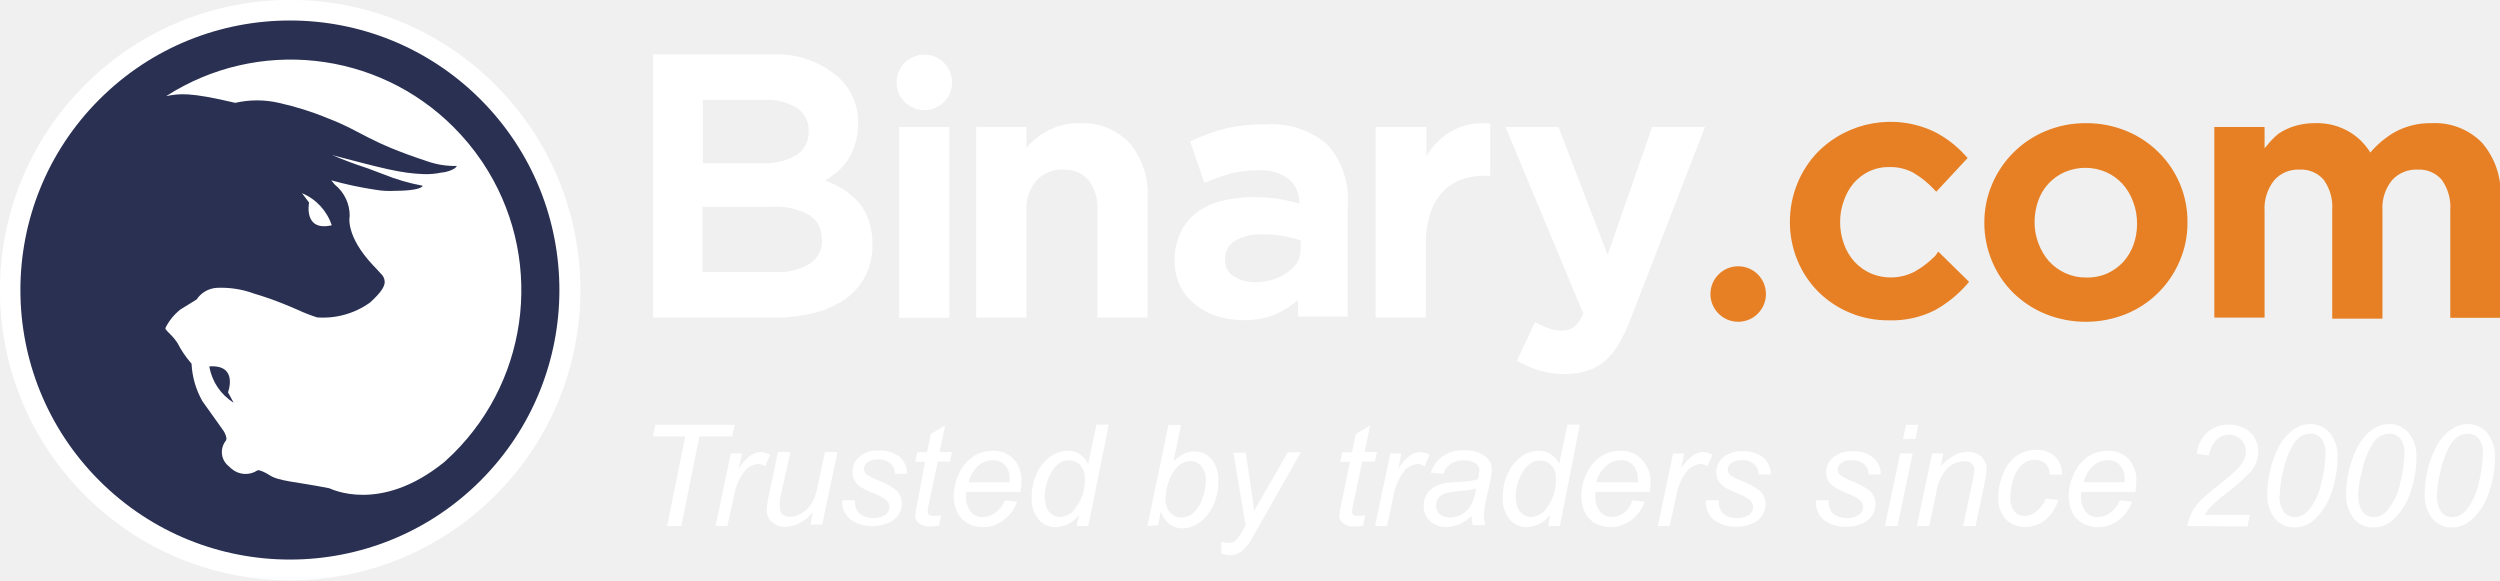
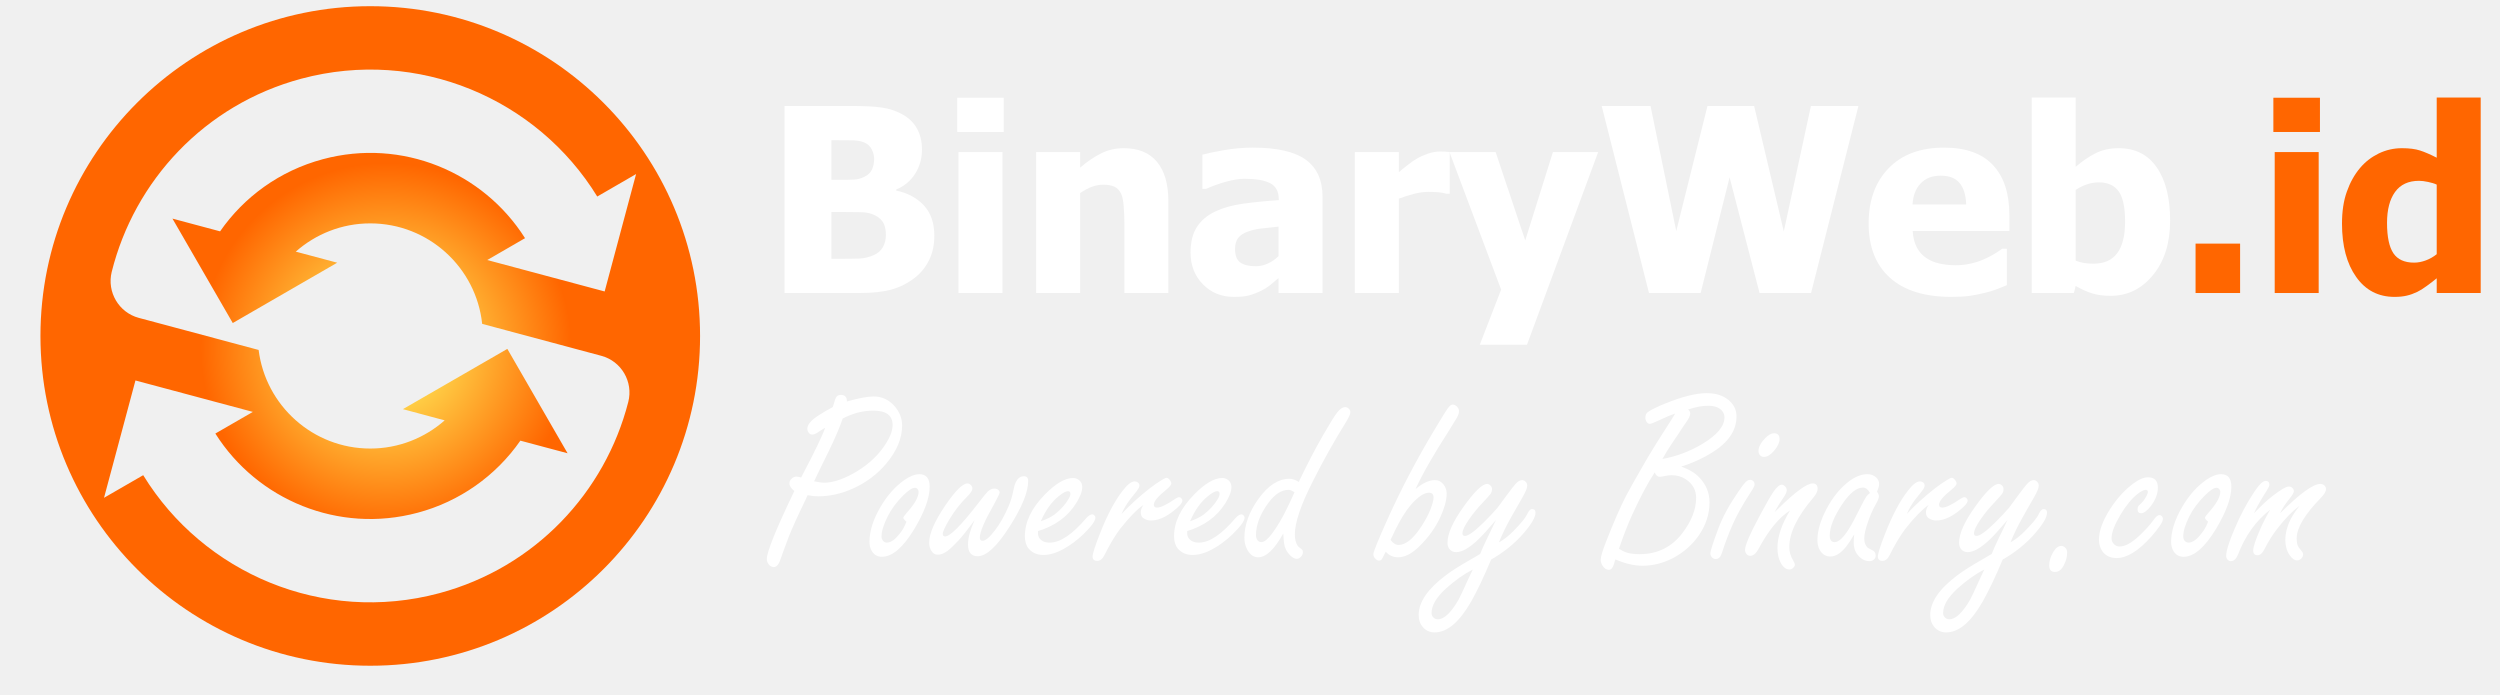
- <svg xmlns="http://www.w3.org/2000/svg" viewBox="0 0 137.83 32">
-   <path fill="#fff" d="M59.51 6.79a3.78 3.78 0 0 0-1.12.16 3.73 3.73 0 0 0-.91.42 3.8 3.8 0 0 0-.73.6l-.16.18V7h-2.77v10.51h2.77v-5.89a2.36 2.36 0 0 1 .56-1.68 1.91 1.91 0 0 1 1.47-.59 1.75 1.75 0 0 1 1.38.56 2.48 2.48 0 0 1 .5 1.67v5.93h2.77v-6.63a4.32 4.32 0 0 0-1-3 3.57 3.57 0 0 0-2.76-1.09zm10.21.07a8.76 8.76 0 0 0-2.17.23 11 11 0 0 0-1.75.62l-.18.09.77 2.26.21-.06a10.19 10.19 0 0 1 1.32-.45 6 6 0 0 1 1.47-.16 2.53 2.53 0 0 1 1.69.5 1.72 1.72 0 0 1 .56 1.33 9.85 9.85 0 0 0-1-.23 9.23 9.23 0 0 0-1.59-.12 6.54 6.54 0 0 0-1.69.21 3.92 3.92 0 0 0-1.36.62 3.07 3.07 0 0 0-.91 1.11 3.51 3.51 0 0 0-.33 1.56 3.16 3.16 0 0 0 .32 1.44 3.09 3.09 0 0 0 .84 1 3.61 3.61 0 0 0 1.21.63 4.9 4.9 0 0 0 1.44.21 4.38 4.38 0 0 0 2-.44 4.85 4.85 0 0 0 1-.68v.92h2.73v-6.11A4.53 4.53 0 0 0 73.21 8a4.69 4.69 0 0 0-3.49-1.14zm-.48 8.7a2.21 2.21 0 0 1-1.24-.34 1 1 0 0 1-.46-.92 1.1 1.1 0 0 1 .51-1 2.78 2.78 0 0 1 1.57-.38 6.67 6.67 0 0 1 1.23.11 6.33 6.33 0 0 1 .86.22v.42a1.68 1.68 0 0 1-.17.77A1.81 1.81 0 0 1 71 15a2.62 2.62 0 0 1-.78.4 3.36 3.36 0 0 1-.98.16zm19.39-1.51L85.92 7H83l4.29 10.29a2 2 0 0 1-.51.74 1.09 1.09 0 0 1-.69.2 2.15 2.15 0 0 1-.63-.1 3.69 3.69 0 0 1-.62-.26l-.21-.11-1 2.12.18.1a5.72 5.72 0 0 0 1.14.47 5 5 0 0 0 1.35.17 3.85 3.85 0 0 0 1.15-.16 2.9 2.9 0 0 0 1-.53 3.72 3.72 0 0 0 .77-.92 8.88 8.88 0 0 0 .65-1.35L94 7h-2.91z" />
-   <path fill="#e78024" d="M106.7 14.1a5.27 5.27 0 0 1-1.13.87 2.85 2.85 0 0 1-2.46.09 2.8 2.8 0 0 1-.88-.64 2.9 2.9 0 0 1-.58-1 3.42 3.42 0 0 1-.2-1.18 3.34 3.34 0 0 1 .2-1.16 3 3 0 0 1 .56-1 2.72 2.72 0 0 1 .85-.64 2.45 2.45 0 0 1 1.07-.23 2.68 2.68 0 0 1 1.37.32 5.22 5.22 0 0 1 1.09.87l.16.17 1.73-1.86-.14-.15a5.85 5.85 0 0 0-1.72-1.31 5.65 5.65 0 0 0-6.39 1.12 5.43 5.43 0 0 0-1.14 1.75 5.59 5.59 0 0 0-.41 2.11 5.54 5.54 0 0 0 .41 2.11 5.34 5.34 0 0 0 1.14 1.73 5.45 5.45 0 0 0 3.9 1.59 5.25 5.25 0 0 0 2.53-.55 6.59 6.59 0 0 0 1.76-1.41l.14-.16-1.7-1.67zM119 8.39a5.4 5.4 0 0 0-1.77-1.17 5.73 5.73 0 0 0-2.23-.43 5.66 5.66 0 0 0-2.23.44 5.48 5.48 0 0 0-2.94 2.92 5.36 5.36 0 0 0-.43 2.13 5.46 5.46 0 0 0 .42 2.11 5.28 5.28 0 0 0 1.18 1.76 5.55 5.55 0 0 0 1.77 1.16 5.95 5.95 0 0 0 4.45 0 5.44 5.44 0 0 0 2.95-2.92 5.27 5.27 0 0 0 .43-2.11 5.35 5.35 0 0 0-1.6-3.89zm-4 6.91a2.68 2.68 0 0 1-1.13-.24 2.85 2.85 0 0 1-.9-.65 3.16 3.16 0 0 1-.59-1 3.22 3.22 0 0 1-.21-1.17 3.51 3.51 0 0 1 .2-1.17 2.72 2.72 0 0 1 .56-.94 2.79 2.79 0 0 1 .89-.64 2.91 2.91 0 0 1 2.3 0 2.81 2.81 0 0 1 .9.65 3 3 0 0 1 .59 1 3.29 3.29 0 0 1 .21 1.18 3.41 3.41 0 0 1-.19 1.16 2.9 2.9 0 0 1-.56.95 2.81 2.81 0 0 1-.88.64 2.78 2.78 0 0 1-1.19.23zm21.83-7.44a3.62 3.62 0 0 0-2.76-1.07 4.06 4.06 0 0 0-2.09.52 5.19 5.19 0 0 0-1.3 1.1 3.4 3.4 0 0 0-1.07-1.09 3.49 3.49 0 0 0-2-.53 3.69 3.69 0 0 0-1.1.16 3.31 3.31 0 0 0-.89.42A4 4 0 0 0 125 8l-.15.17V7h-2.77v10.51h2.77v-5.87a2.49 2.49 0 0 1 .53-1.7 1.75 1.75 0 0 1 1.39-.59 1.64 1.64 0 0 1 1.33.55 2.52 2.52 0 0 1 .48 1.67v6h2.77v-5.95a2.41 2.41 0 0 1 .54-1.7 1.79 1.79 0 0 1 1.39-.57 1.64 1.64 0 0 1 1.33.55 2.57 2.57 0 0 1 .48 1.69v5.93h2.77v-6.66a4.24 4.24 0 0 0-1.03-3z" />
-   <path fill="#fff" d="M49.57 7h2.77v10.52h-2.77zm2.92-2.46A1.53 1.53 0 1 0 51 6.07a1.53 1.53 0 0 0 1.49-1.53z" />
-   <path fill="#e78024" d="M97.36 16.21a1.53 1.53 0 1 0-1.53 1.53 1.53 1.53 0 0 0 1.53-1.53z" />
-   <path fill="#fff" d="M47.28 11.09a4 4 0 0 0-.92-.73 7.28 7.28 0 0 0-.71-.35l-.16-.06.14-.09.37-.26a3.31 3.31 0 0 0 .68-.69 3.44 3.44 0 0 0 .45-.91 3.66 3.66 0 0 0 .18-1.2 3.35 3.35 0 0 0-1-2.46A5.17 5.17 0 0 0 42.5 3H36v14.51h6.7a8.6 8.6 0 0 0 2.19-.26 5.23 5.23 0 0 0 1.71-.76 3.56 3.56 0 0 0 1.11-1.27 3.84 3.84 0 0 0 .39-1.75 3.78 3.78 0 0 0-.21-1.33 3 3 0 0 0-.61-1.05zM38.75 8.9V5.51h3.44A2.92 2.92 0 0 1 44 6a1.41 1.41 0 0 1 .58 1.21 1.46 1.46 0 0 1-.66 1.33A3.35 3.35 0 0 1 42 9h-3.25zm6.57 4.3a1.49 1.49 0 0 1-.67 1.34 3.45 3.45 0 0 1-1.92.46h-4v-3.6h3.8a3.78 3.78 0 0 1 2.11.47 1.47 1.47 0 0 1 .66 1.29zM82 6.8a3.46 3.46 0 0 0-2.36.68 4.33 4.33 0 0 0-1 1.1V7h-2.8v10.51h2.77v-4.05a5.35 5.35 0 0 1 .24-1.68 3.2 3.2 0 0 1 .66-1.17 2.73 2.73 0 0 1 1-.69 3.56 3.56 0 0 1 1.31-.23h.34V6.81zM36.78 29l1-4.94H36l.13-.64h4.37l-.13.64h-1.81l-1 4.94zm2.67 0l.84-4h.61l-.17.83a2.81 2.81 0 0 1 .61-.69 1 1 0 0 1 .61-.22 1.2 1.2 0 0 1 .51.15l-.28.64a.65.65 0 0 0-.39-.13 1.06 1.06 0 0 0-.74.4 3.06 3.06 0 0 0-.6 1.45L40.1 29zm5.35-.77a2 2 0 0 1-1.49.82 1.06 1.06 0 0 1-.75-.27.86.86 0 0 1-.29-.66 5 5 0 0 1 .13-.87l.49-2.33h.69L43 27.51a2.6 2.6 0 0 0 0 .49.46.46 0 0 0 .14.36.59.59 0 0 0 .41.13 1.23 1.23 0 0 0 .56-.14 1.5 1.5 0 0 0 .48-.38 2 2 0 0 0 .33-.57 5 5 0 0 0 .19-.73l.37-1.75h.69l-.84 4h-.64zm1.64-.65h.69a1.26 1.26 0 0 0 .09.51.72.72 0 0 0 .34.34 1.18 1.18 0 0 0 .57.13 1.08 1.08 0 0 0 .68-.18.54.54 0 0 0 .23-.43.51.51 0 0 0-.14-.34 2.16 2.16 0 0 0-.69-.39 6.54 6.54 0 0 1-.7-.33 1.13 1.13 0 0 1-.38-.37A.91.91 0 0 1 47 26a1.07 1.07 0 0 1 .38-.82 1.54 1.54 0 0 1 1.06-.34 1.7 1.7 0 0 1 1.16.35 1.22 1.22 0 0 1 .41.93h-.67a.77.77 0 0 0-.26-.58 1 1 0 0 0-.69-.21.85.85 0 0 0-.56.16.46.46 0 0 0-.2.35.43.43 0 0 0 .17.33 2.87 2.87 0 0 0 .59.3 4 4 0 0 1 1 .54 1 1 0 0 1 .33.77 1.08 1.08 0 0 1-.18.59 1.27 1.27 0 0 1-.56.46 2.13 2.13 0 0 1-.89.17 2 2 0 0 1-1.19-.35 1.23 1.23 0 0 1-.46-1.07zm5.44.83l-.11.56a1.89 1.89 0 0 1-.48.06 1 1 0 0 1-.65-.2.51.51 0 0 1-.18-.41 4.16 4.16 0 0 1 .1-.61l.44-2.35h-.54l.11-.53h.54l.21-1 .79-.48-.31 1.47h.68l-.11.53h-.67l-.47 2.23a4.18 4.18 0 0 0-.09.51.24.24 0 0 0 .07.19.33.33 0 0 0 .23.06 1.65 1.65 0 0 0 .44-.03zm3.52-.82l.67.07a2 2 0 0 1-.66.95 1.83 1.83 0 0 1-1.24.45 1.67 1.67 0 0 1-.82-.21 1.36 1.36 0 0 1-.57-.6 2 2 0 0 1-.2-.9 2.87 2.87 0 0 1 .31-1.28 2.19 2.19 0 0 1 .79-.92 2 2 0 0 1 1.05-.3 1.53 1.53 0 0 1 1.15.45 1.69 1.69 0 0 1 .43 1.22 3.61 3.61 0 0 1-.05.61h-3a1.68 1.68 0 0 0 0 .21 1.28 1.28 0 0 0 .26.87.81.81 0 0 0 .64.3 1.23 1.23 0 0 0 .7-.23 1.51 1.51 0 0 0 .54-.69zm-2-1h2.27v-.15a1.12 1.12 0 0 0-.26-.79.87.87 0 0 0-.67-.28 1.22 1.22 0 0 0-.8.3 1.82 1.82 0 0 0-.54.92zm6.09 1.79a1.66 1.66 0 0 1-1.23.68 1.23 1.23 0 0 1-1-.42 1.78 1.78 0 0 1-.38-1.23 3 3 0 0 1 .3-1.35 2.29 2.29 0 0 1 .76-.91 1.63 1.63 0 0 1 .91-.3 1.22 1.22 0 0 1 1.14.73l.46-2.17h.68L60 29h-.64zm-1.89-1.11a2.12 2.12 0 0 0 .08.67.87.87 0 0 0 .29.4.75.75 0 0 0 .48.16 1.08 1.08 0 0 0 .85-.5 2.5 2.5 0 0 0 .51-1.6 1.06 1.06 0 0 0-.25-.75.83.83 0 0 0-.63-.27.93.93 0 0 0-.45.11 1.32 1.32 0 0 0-.4.37 2.35 2.35 0 0 0-.34.67 2.28 2.28 0 0 0-.14.74zM63.26 29l1.16-5.57h.69l-.41 2a2.44 2.44 0 0 1 .59-.42 1.3 1.3 0 0 1 .56-.12 1.22 1.22 0 0 1 .94.42 1.78 1.78 0 0 1 .38 1.23 3 3 0 0 1-.15 1 2.73 2.73 0 0 1-.38.75 2.36 2.36 0 0 1-.46.48 1.84 1.84 0 0 1-.49.27 1.44 1.44 0 0 1-.48.09 1.2 1.2 0 0 1-.7-.21 1.37 1.37 0 0 1-.51-.72l-.16.76zm1-1.66v.13a1.13 1.13 0 0 0 .25.79.8.8 0 0 0 .62.27 1 1 0 0 0 .66-.25 1.8 1.8 0 0 0 .5-.79 2.93 2.93 0 0 0 .19-1 1.17 1.17 0 0 0-.25-.79.77.77 0 0 0-.61-.28 1 1 0 0 0-.68.29 2.15 2.15 0 0 0-.52.88 2.34 2.34 0 0 0-.14.72zm3.07 3.18v-.65a1.51 1.51 0 0 0 .41.06.56.56 0 0 0 .34-.1 1.58 1.58 0 0 0 .37-.47l.22-.4-.67-4h.68l.3 2q.09.6.16 1.21L71 24.93h.72l-2.59 4.57a2.92 2.92 0 0 1-.66.89 1.08 1.08 0 0 1-.67.22 1.41 1.41 0 0 1-.47-.09zm7.93-2.11l-.11.56a1.89 1.89 0 0 1-.48.06 1 1 0 0 1-.65-.2.51.51 0 0 1-.18-.41 4.16 4.16 0 0 1 .1-.61l.49-2.35h-.54l.11-.53h.54l.21-1 .79-.48-.31 1.47h.68l-.11.53h-.7l-.47 2.23a4.18 4.18 0 0 0-.09.51.24.24 0 0 0 .07.19.33.33 0 0 0 .23.06 1.65 1.65 0 0 0 .42-.03zm.55.59l.84-4h.61l-.17.83a2.81 2.81 0 0 1 .61-.69 1 1 0 0 1 .61-.22 1.2 1.2 0 0 1 .51.15l-.28.64a.65.65 0 0 0-.39-.13 1.06 1.06 0 0 0-.74.4 3.06 3.06 0 0 0-.6 1.45L76.47 29zm5.32-.54a2.74 2.74 0 0 1-.69.45 1.77 1.77 0 0 1-.71.14 1.25 1.25 0 0 1-.9-.33 1.12 1.12 0 0 1-.34-.84 1.15 1.15 0 0 1 .15-.6 1.21 1.21 0 0 1 .41-.42 1.8 1.8 0 0 1 .62-.23 7 7 0 0 1 .88-.07 3.15 3.15 0 0 0 .93-.14 1.78 1.78 0 0 0 .08-.47.45.45 0 0 0-.17-.38 1.11 1.11 0 0 0-.7-.19 1.21 1.21 0 0 0-.71.19 1.08 1.08 0 0 0-.4.55l-.7-.06a1.82 1.82 0 0 1 .67-.92 2 2 0 0 1 1.17-.32 1.82 1.82 0 0 1 1.19.36.84.84 0 0 1 .33.69 3.49 3.49 0 0 1-.1.75l-.22 1a3.76 3.76 0 0 0-.11.78 2.61 2.61 0 0 0 .08.55h-.7a2.54 2.54 0 0 1-.06-.49zm.25-1.54a1.66 1.66 0 0 1-.31.09l-.55.06a4.24 4.24 0 0 0-.85.13.71.71 0 0 0-.37.26.67.67 0 0 0-.13.4.62.62 0 0 0 .2.48.8.8 0 0 0 .57.19 1.34 1.34 0 0 0 1.16-.68 2.93 2.93 0 0 0 .28-.93zm4.08 1.46a1.66 1.66 0 0 1-1.23.68 1.23 1.23 0 0 1-1-.42 1.78 1.78 0 0 1-.38-1.23 3 3 0 0 1 .3-1.35 2.29 2.29 0 0 1 .76-.91 1.63 1.63 0 0 1 .91-.3 1.22 1.22 0 0 1 1.14.73l.46-2.17h.68L86 29h-.64zm-1.89-1.11a2.12 2.12 0 0 0 .08.67.87.87 0 0 0 .29.4.75.75 0 0 0 .48.16 1.08 1.08 0 0 0 .85-.49 2.5 2.5 0 0 0 .51-1.6 1.06 1.06 0 0 0-.25-.75.83.83 0 0 0-.63-.27.93.93 0 0 0-.45.11 1.32 1.32 0 0 0-.4.37 2.35 2.35 0 0 0-.34.67 2.28 2.28 0 0 0-.14.73zm6.43.32l.67.07a2 2 0 0 1-.66.95 1.83 1.83 0 0 1-1.24.45 1.67 1.67 0 0 1-.82-.21 1.36 1.36 0 0 1-.57-.6 2 2 0 0 1-.2-.9 2.87 2.87 0 0 1 .31-1.28 2.19 2.19 0 0 1 .79-.92 2 2 0 0 1 1.05-.3 1.53 1.53 0 0 1 1.15.45 1.69 1.69 0 0 1 .52 1.21 3.61 3.61 0 0 1-.05.61h-3a1.68 1.68 0 0 0 0 .21 1.28 1.28 0 0 0 .26.87.81.81 0 0 0 .64.3 1.23 1.23 0 0 0 .7-.23 1.51 1.51 0 0 0 .45-.68zm-2-1h2.3v-.15a1.12 1.12 0 0 0-.26-.79.87.87 0 0 0-.67-.28 1.22 1.22 0 0 0-.8.3 1.82 1.82 0 0 0-.57.92zM91.4 29l.84-4h.61l-.17.83a2.81 2.81 0 0 1 .61-.69 1 1 0 0 1 .61-.22 1.2 1.2 0 0 1 .51.15l-.28.64a.65.65 0 0 0-.39-.13 1.06 1.06 0 0 0-.74.4 3.06 3.06 0 0 0-.6 1.45L92.05 29zm2.66-1.42h.69a1.26 1.26 0 0 0 .09.51.72.72 0 0 0 .34.34 1.18 1.18 0 0 0 .57.13 1.08 1.08 0 0 0 .68-.18.54.54 0 0 0 .23-.43.51.51 0 0 0-.14-.34 2.16 2.16 0 0 0-.69-.39 6.54 6.54 0 0 1-.7-.33 1.13 1.13 0 0 1-.38-.37.91.91 0 0 1-.13-.48 1.07 1.07 0 0 1 .38-.82 1.54 1.54 0 0 1 1.06-.34 1.7 1.7 0 0 1 1.16.35 1.22 1.22 0 0 1 .41.93h-.67a.77.77 0 0 0-.26-.58 1 1 0 0 0-.69-.21.85.85 0 0 0-.56.16.46.46 0 0 0-.2.35.43.43 0 0 0 .17.33 2.87 2.87 0 0 0 .59.3 4 4 0 0 1 1 .54 1 1 0 0 1 .33.77 1.08 1.08 0 0 1-.18.59 1.27 1.27 0 0 1-.56.46 2.13 2.13 0 0 1-.89.17 2 2 0 0 1-1.19-.35 1.23 1.23 0 0 1-.46-1.11zm6.06 0h.69a1.26 1.26 0 0 0 .09.51.72.72 0 0 0 .34.34 1.18 1.18 0 0 0 .57.13 1.08 1.08 0 0 0 .68-.18.54.54 0 0 0 .23-.43.51.51 0 0 0-.14-.34 2.16 2.16 0 0 0-.69-.39 6.54 6.54 0 0 1-.7-.33 1.13 1.13 0 0 1-.38-.37.91.91 0 0 1-.13-.48 1.07 1.07 0 0 1 .38-.82 1.54 1.54 0 0 1 1.06-.34 1.7 1.7 0 0 1 1.16.35 1.22 1.22 0 0 1 .41.93h-.67a.77.77 0 0 0-.26-.58 1 1 0 0 0-.69-.21.85.85 0 0 0-.56.16.46.46 0 0 0-.2.35.43.43 0 0 0 .17.33 2.87 2.87 0 0 0 .59.3 4 4 0 0 1 1 .54 1 1 0 0 1 .33.77 1.08 1.08 0 0 1-.18.59 1.27 1.27 0 0 1-.56.46 2.13 2.13 0 0 1-.89.17 2 2 0 0 1-1.19-.35 1.23 1.23 0 0 1-.46-1.11zm3.8 1.42l.84-4h.69l-.84 4zm1-4.8l.16-.78h.68l-.16.78zm.76 4.8l.84-4h.62l-.15.7a3.3 3.3 0 0 1 .76-.6 1.51 1.51 0 0 1 .72-.19 1.07 1.07 0 0 1 .77.27.94.94 0 0 1 .28.71 4 4 0 0 1-.1.71l-.5 2.4h-.69l.54-2.56a2.94 2.94 0 0 0 .08-.55.42.42 0 0 0-.14-.33.58.58 0 0 0-.4-.13 1.35 1.35 0 0 0-.94.38 2.43 2.43 0 0 0-.61 1.3l-.4 1.89zm7.11-1.51l.69.07a2.31 2.31 0 0 1-.74 1.12 1.73 1.73 0 0 1-1.09.37 1.41 1.41 0 0 1-1.07-.43 1.65 1.65 0 0 1-.41-1.19 3.4 3.4 0 0 1 .26-1.3 2.1 2.1 0 0 1 .75-1 1.94 1.94 0 0 1 1.12-.33 1.42 1.42 0 0 1 1 .37 1.29 1.29 0 0 1 .38 1H113a.82.82 0 0 0-.22-.6.78.78 0 0 0-.58-.22 1.07 1.07 0 0 0-.72.26 1.73 1.73 0 0 0-.48.8 3.33 3.33 0 0 0-.17 1 1.14 1.14 0 0 0 .23.78.72.72 0 0 0 .56.26 1 1 0 0 0 .64-.25 1.67 1.67 0 0 0 .53-.71zm4.08.1l.67.07a2 2 0 0 1-.66.95 1.83 1.83 0 0 1-1.24.45 1.67 1.67 0 0 1-.82-.21 1.36 1.36 0 0 1-.57-.6 2 2 0 0 1-.2-.9 2.87 2.87 0 0 1 .31-1.28 2.19 2.19 0 0 1 .79-.92 2 2 0 0 1 1.05-.3 1.53 1.53 0 0 1 1.15.45 1.69 1.69 0 0 1 .43 1.22 3.61 3.61 0 0 1-.05.61h-3a1.68 1.68 0 0 0 0 .21 1.28 1.28 0 0 0 .26.87.81.81 0 0 0 .64.3 1.23 1.23 0 0 0 .7-.23 1.51 1.51 0 0 0 .54-.69zm-2-1h2.27v-.15a1.12 1.12 0 0 0-.26-.79.87.87 0 0 0-.67-.28 1.22 1.22 0 0 0-.8.3 1.82 1.82 0 0 0-.54.92zm5.72 2.41a3 3 0 0 1 .29-.83 2.79 2.79 0 0 1 .5-.64q.31-.3 1.2-1a8.52 8.52 0 0 0 .74-.64 2.12 2.12 0 0 0 .41-.58 1 1 0 0 0 .09-.42.88.88 0 0 0-.27-.65.91.91 0 0 0-.67-.27 1 1 0 0 0-.68.27 1.61 1.61 0 0 0-.42.87l-.67-.1a1.83 1.83 0 0 1 .58-1.17 1.71 1.71 0 0 1 1.19-.43 1.86 1.86 0 0 1 .86.2 1.33 1.33 0 0 1 .58.56 1.53 1.53 0 0 1 .19.74 1.73 1.73 0 0 1-.4 1.07 10.53 10.53 0 0 1-1.43 1.26 8 8 0 0 0-.76.66 2.37 2.37 0 0 0-.37.49h2.49l-.13.63zm4.41-1.86a5.74 5.74 0 0 1 .68-2.6 2.86 2.86 0 0 1 .54-.68 2.07 2.07 0 0 1 .55-.36 1.48 1.48 0 0 1 .6-.12 1.38 1.38 0 0 1 1.07.48 2 2 0 0 1 .43 1.37 5.84 5.84 0 0 1-.3 1.83 3.49 3.49 0 0 1-1 1.61 1.64 1.64 0 0 1-1.09.41 1.36 1.36 0 0 1-1.06-.49 2.11 2.11 0 0 1-.42-1.45zm.67.17a1.58 1.58 0 0 0 .17.8.75.75 0 0 0 .69.4 1 1 0 0 0 .73-.36 3.32 3.32 0 0 0 .71-1.49 7.15 7.15 0 0 0 .24-1.61 1.32 1.32 0 0 0-.23-.87.76.76 0 0 0-.61-.27 1 1 0 0 0-.51.14 1.44 1.44 0 0 0-.45.48 4.86 4.86 0 0 0-.54 1.45 6.06 6.06 0 0 0-.18 1.33zm3.68-.17a5.74 5.74 0 0 1 .68-2.6 2.86 2.86 0 0 1 .54-.68 2.07 2.07 0 0 1 .55-.36 1.48 1.48 0 0 1 .6-.12 1.38 1.38 0 0 1 1.07.48 2 2 0 0 1 .43 1.37 5.84 5.84 0 0 1-.3 1.83 3.49 3.49 0 0 1-1 1.61 1.64 1.64 0 0 1-1.09.41 1.36 1.36 0 0 1-1.06-.49 2.11 2.11 0 0 1-.42-1.45zm.67.17a1.58 1.58 0 0 0 .17.8.75.75 0 0 0 .69.4 1 1 0 0 0 .73-.36 3.32 3.32 0 0 0 .71-1.49 7.15 7.15 0 0 0 .24-1.61 1.32 1.32 0 0 0-.23-.87.76.76 0 0 0-.61-.27 1 1 0 0 0-.51.14 1.44 1.44 0 0 0-.45.48 4.86 4.86 0 0 0-.54 1.45 6.06 6.06 0 0 0-.22 1.33zm3.66-.17a5.74 5.74 0 0 1 .68-2.6 2.86 2.86 0 0 1 .54-.68 2.07 2.07 0 0 1 .55-.36 1.48 1.48 0 0 1 .6-.12 1.38 1.38 0 0 1 1.07.48 2 2 0 0 1 .43 1.37 5.84 5.84 0 0 1-.3 1.83 3.49 3.49 0 0 1-1 1.61 1.64 1.64 0 0 1-1.09.41 1.36 1.36 0 0 1-1.06-.49 2.11 2.11 0 0 1-.42-1.45zm.67.17a1.58 1.58 0 0 0 .17.8.75.75 0 0 0 .69.4 1 1 0 0 0 .73-.36 3.32 3.32 0 0 0 .71-1.49 7.15 7.15 0 0 0 .24-1.61 1.32 1.32 0 0 0-.23-.87.76.76 0 0 0-.61-.27 1 1 0 0 0-.51.14 1.44 1.44 0 0 0-.45.48 4.86 4.86 0 0 0-.54 1.45 6.06 6.06 0 0 0-.2 1.33zM27.31 4.68a16 16 0 1 0 0 22.63 16 16 0 0 0 0-22.63z" />
-   <path fill="#293052" d="M11.54 20.2a2.92 2.92 0 0 0 1.34 2l-.31-.57s.59-1.54-1.03-1.43z" />
-   <path fill="#293052" d="M26.5 5.49a14.86 14.86 0 1 0 0 21 14.87 14.87 0 0 0 0-21zM25 25l-.49.46c-3.57 2.91-6.32 1.46-6.35 1.46-1.86-.37-2.79-.38-3.31-.73-.13-.09-.55-.31-.65-.26a1.19 1.19 0 0 1-1.44-.09l-.13-.12a1 1 0 0 1-.19-1.41c.14-.14-.1-.53-.1-.53s-.7-1-1.18-1.66a4.65 4.65 0 0 1-.6-2.07 5.53 5.53 0 0 1-.77-1.13 2.94 2.94 0 0 0-.41-.5 2.63 2.63 0 0 1-.25-.27.11.11 0 0 1 0-.09 3 3 0 0 1 .82-1l.89-.55a1.44 1.44 0 0 1 1.1-.64 5.26 5.26 0 0 1 2.08.32l.45.14c.75.24 1.41.52 1.94.75a8.76 8.76 0 0 0 1.08.42 4.45 4.45 0 0 0 2.91-.82c.57-.52.81-.86.81-1.14a.64.64 0 0 0-.23-.47c-.08-.08-.19-.22-.33-.36l-.07-.07c-1.57-1.67-1.3-2.72-1.3-2.73a2.2 2.2 0 0 0-.82-1.73l-.15-.18-.05-.06a20 20 0 0 0 2.43.52 4.65 4.65 0 0 0 1.1.06c.82 0 1.46-.1 1.51-.28a11.26 11.26 0 0 1-2.18-.64c-.8-.31-.93-.35-1.44-.52s-1.37-.53-1.37-.53c2.83.74 3.76 1 5.05 1.05a4.06 4.06 0 0 0 1-.09c.18 0 .76-.16.82-.36a4.62 4.62 0 0 1-1.6-.25C20.26 7.81 20 7.27 18.15 6.55a16.5 16.5 0 0 0-2.78-.88 5.36 5.36 0 0 0-2.4 0c-2.5-.59-3.07-.52-3.81-.37A12.7 12.7 0 0 1 25 7a12.94 12.94 0 0 1 1.55 1.87l.06.09A12.69 12.69 0 0 1 25 25zm-8.35-14.35a2.91 2.91 0 0 1 1.64 1.77c-1.58.36-1.25-1.25-1.25-1.25z" />
+ <svg xmlns="http://www.w3.org/2000/svg" width="1054" height="293" viewBox="0 0 354.75 98.5" shape-rendering="geometricPrecision" text-rendering="geometricPrecision" image-rendering="optimizeQuality" fill-rule="evenodd" clip-rule="evenodd">
+   <defs>
+     <style>.fil0,.fil1{fill:#f60;fill-rule:nonzero}.fil0{fill:#fff}</style>
+     <radialGradient id="id0" gradientUnits="userSpaceOnUse" gradientTransform="rotate(-90 55 59) scale(1.18794)" cx="54.41" cy="49.49" r="22.13" fx="54.41" fy="49.49">
+       <stop offset="0" stop-color="#ff6" />
+       <stop offset="1" stop-color="#f60" />
+     </radialGradient>
+   </defs>
+   <g id="Layer_x0020_1">
+     <g id="_2921613887184">
+       <path class="fil0" d="M132.58 33.39c0 1.32-.25 2.48-.75 3.48s-1.17 1.82-2.01 2.48c-1.01.78-2.1 1.34-3.3 1.67-1.19.34-2.72.5-4.55.5h-10.64V14.98h9.39c1.95 0 3.43.07 4.43.23 1.02.14 1.96.45 2.84.93.95.51 1.66 1.2 2.13 2.05.47.85.71 1.84.71 2.96 0 1.29-.33 2.45-.98 3.46-.64 1.01-1.54 1.75-2.68 2.22v.15c1.64.35 2.94 1.05 3.93 2.11.99 1.07 1.48 2.5 1.48 4.3zm-8.54-10.91c0-.43-.11-.87-.33-1.32-.22-.45-.56-.78-1.03-.98-.44-.2-.96-.3-1.56-.32-.6-.02-1.5-.02-2.68-.02h-.46v5.62h.83c1.14 0 1.94-.01 2.4-.04.46-.02.93-.14 1.42-.38.53-.25.9-.59 1.1-1.03.2-.44.31-.95.31-1.53zm1.67 10.8c0-.82-.16-1.46-.49-1.92-.34-.47-.84-.82-1.5-1.05-.41-.16-.96-.25-1.67-.26-.71-.02-1.65-.03-2.85-.03h-1.22v6.65h.35c1.74 0 2.94-.02 3.61-.04a5.76 5.76 0 0 0 2.03-.48c.6-.26 1.04-.65 1.32-1.15.28-.51.42-1.08.42-1.72z" />
+       <path id="1" class="fil0" d="M142.25 41.52h-6.24v-20h6.24v20zm.18-22.85h-6.6v-4.86h6.6v4.86z" />
+       <path id="2" class="fil0" d="M165.79 41.52h-6.24V31.6c0-.81-.03-1.61-.1-2.41-.06-.81-.19-1.4-.37-1.77-.21-.45-.52-.78-.93-.98-.41-.19-.95-.29-1.63-.29-.52 0-1.03.1-1.56.29-.53.19-1.09.49-1.69.9v14.18h-6.24v-20h6.24v2.21c1.02-.87 2.02-1.55 2.99-2.03.97-.49 2.04-.73 3.22-.73 2.04 0 3.61.64 4.69 1.93 1.08 1.29 1.62 3.15 1.62 5.6v13.02z" />
+       <path id="3" class="fil0" d="M181.42 36.29V32.1c-1.04.11-1.89.2-2.54.28-.65.07-1.28.23-1.91.46-.54.19-.96.48-1.27.86-.29.39-.45.91-.45 1.55 0 .95.25 1.59.75 1.94.51.36 1.24.53 2.22.53.54 0 1.1-.12 1.66-.37.57-.25 1.08-.61 1.54-1.06zm0 3.11c-.42.36-.81.68-1.14.96-.34.28-.79.57-1.36.86-.56.27-1.1.48-1.63.63-.52.15-1.26.22-2.21.22-1.76 0-3.23-.6-4.39-1.79-1.17-1.19-1.75-2.69-1.75-4.5 0-1.49.3-2.7.89-3.61.59-.92 1.44-1.65 2.55-2.19 1.13-.54 2.47-.93 4.04-1.14 1.56-.21 3.24-.38 5.04-.5v-.11c0-1.1-.41-1.87-1.22-2.29-.81-.42-2.02-.63-3.64-.63-.74 0-1.6.14-2.57.4-.98.27-1.95.61-2.88 1.03h-.53v-4.85c.62-.17 1.61-.39 2.99-.63 1.38-.24 2.77-.37 4.17-.37 3.44 0 5.95.58 7.53 1.73 1.57 1.15 2.36 2.9 2.36 5.26v13.64h-6.25V39.4z" />
+       <path id="4" class="fil0" d="M205.72 27.43h-.51c-.24-.09-.59-.15-1.04-.2-.45-.04-.96-.06-1.51-.06-.65 0-1.34.1-2.06.29-.72.19-1.42.41-2.1.67v13.39h-6.25v-20h6.25v2.86c.28-.26.68-.59 1.19-.98.5-.41.97-.72 1.38-.96.46-.27.99-.5 1.59-.71.6-.19 1.17-.29 1.71-.29.2 0 .42.01.67.02.25.01.48.03.68.06v5.91z" />
+       <path id="5" class="fil0" d="M226.78 21.52l-10.1 27.34h-6.7l3.03-7.82-7.33-19.52h6.55l4.2 12.54 3.93-12.54z" />
+       <path id="6" class="fil0" d="M263.71 14.98l-6.72 26.54h-7.31l-4.25-16.41-4.11 16.41h-7.33l-6.71-26.54h6.93l3.65 17.75 4.43-17.75h6.62l4.21 17.8 3.85-17.8z" />
+       <path id="7" class="fil0" d="M276.89 42.07c-3.78 0-6.68-.9-8.7-2.71-2.02-1.81-3.03-4.38-3.03-7.72 0-3.27.95-5.87 2.83-7.82 1.88-1.95 4.51-2.93 7.89-2.93 3.07 0 5.38.83 6.93 2.49 1.55 1.65 2.32 4.01 2.32 7.1v2.24h-13.72c.06.93.25 1.71.59 2.33.33.63.77 1.12 1.32 1.49.54.37 1.16.64 1.88.79.71.17 1.49.25 2.34.25.73 0 1.44-.08 2.15-.25.7-.16 1.35-.37 1.93-.64.51-.23.99-.48 1.42-.74.44-.27.79-.5 1.06-.71h.67v5.17c-.51.2-.98.39-1.4.56-.43.17-1.01.35-1.74.53-.68.17-1.38.31-2.1.42-.73.1-1.6.15-2.64.15zM279 28.96c-.04-1.33-.35-2.35-.93-3.04-.58-.7-1.47-1.05-2.67-1.05-1.23 0-2.18.37-2.87 1.11-.69.73-1.07 1.72-1.14 2.98H279z" />
+       <path id="8" class="fil0" d="M301.55 31.38c0-2-.3-3.42-.9-4.27-.61-.86-1.55-1.29-2.81-1.29a5.4 5.4 0 0 0-1.67.27c-.55.18-1.09.44-1.63.8v10.04c.42.17.84.28 1.26.34.42.06.84.09 1.26.09 1.51 0 2.64-.5 3.38-1.5.74-1 1.11-2.49 1.11-4.48zm6.39-.13c0 3.18-.81 5.76-2.43 7.72-1.61 1.97-3.62 2.95-6.01 2.95-.99 0-1.86-.11-2.6-.34-.74-.23-1.52-.58-2.36-1.06l-.26 1h-5.98V13.78h6.24v9.83c.92-.79 1.85-1.43 2.8-1.91.96-.49 2.06-.73 3.31-.73 2.33 0 4.13.9 5.39 2.72 1.27 1.82 1.9 4.34 1.9 7.56z" />
+       <path id="9" class="fil1" d="M317.87 41.52h-6.32v-7.01h6.32z" />
+       <path id="10" class="fil1" d="M329.02 41.52h-6.24v-20h6.24v20zm.18-22.85h-6.61v-4.86h6.61v4.86z" />
+       <path id="11" class="fil1" d="M352.01 41.52h-6.24v-2.09c-.41.34-.87.7-1.39 1.07-.52.39-.97.67-1.37.86-.5.24-.99.42-1.48.53-.49.12-1.07.18-1.75.18-2.29 0-4.11-.94-5.44-2.83-1.34-1.89-2.01-4.41-2.01-7.57 0-1.75.23-3.26.69-4.54.45-1.28 1.07-2.4 1.87-3.35.73-.87 1.61-1.55 2.65-2.06 1.04-.5 2.13-.75 3.29-.75 1.05 0 1.91.11 2.58.33.68.22 1.46.56 2.36 1.02v-8.54h6.24v27.74zm-6.24-5.51v-9.87c-.31-.15-.72-.28-1.22-.38-.5-.11-.94-.16-1.29-.16-1.51 0-2.64.53-3.4 1.58-.76 1.05-1.14 2.52-1.14 4.4 0 1.99.31 3.42.91 4.31.6.88 1.58 1.32 2.93 1.32.55 0 1.1-.11 1.67-.32.56-.21 1.07-.5 1.54-.88z" />
+       <path id="12" class="fil0" d="M114.6 70.21l-.24.53c-1.24 2.57-2.07 4.4-2.48 5.49-.65 1.71-1 2.7-1.09 2.98-.25.8-.58 1.2-.98 1.2-.29 0-.53-.13-.73-.39-.18-.23-.27-.48-.27-.74 0-1.02 1.3-4.24 3.91-9.67-.47-.36-.7-.72-.7-1.07 0-.27.11-.51.35-.71.2-.17.42-.26.65-.26.17 0 .39.05.66.13 1.94-3.69 3.08-6.05 3.41-7.06-.3.17-.68.41-1.14.72-.26.16-.49.25-.7.25-.23 0-.41-.12-.55-.35a.84.84 0 0 1-.14-.48c0-.55.48-1.15 1.44-1.79.78-.51 1.49-.94 2.16-1.28.11-.28.17-.48.2-.59.11-.45.24-.75.37-.91.13-.15.33-.23.61-.23.56 0 .84.31.84.93.82-.23 1.54-.41 2.18-.53.63-.12 1.16-.18 1.6-.18 1.16 0 2.13.44 2.93 1.32.75.84 1.12 1.77 1.12 2.81 0 1.79-.74 3.59-2.24 5.38-1.28 1.53-2.87 2.72-4.77 3.57-1.64.73-3.28 1.09-4.92 1.09-.39 0-.89-.05-1.48-.16zm4.98-10.88c-.4 1.18-1.04 2.69-1.93 4.53-1.1 2.23-1.81 3.69-2.13 4.38.65.13 1.12.2 1.38.2 1.36 0 2.94-.55 4.74-1.64 1.76-1.08 3.13-2.4 4.11-3.98.61-.97.91-1.82.91-2.58 0-.67-.23-1.18-.68-1.52-.46-.34-1.15-.51-2.08-.51-.7 0-1.42.09-2.14.27-.72.19-1.45.47-2.18.85z" />
+       <path id="13" class="fil0" d="M130.47 67.23c.96 0 1.45.59 1.45 1.78 0 1.58-.73 3.58-2.18 6-1.59 2.62-3.12 3.94-4.6 3.94-.69 0-1.2-.33-1.51-.97-.17-.32-.25-.7-.25-1.15 0-1.52.52-3.17 1.56-4.95.97-1.65 2.11-2.94 3.43-3.85.77-.53 1.47-.8 2.1-.8zm-1.85 6.73c-.29-.24-.44-.42-.44-.55 0-.1.19-.36.56-.79 1.08-1.2 1.61-2.17 1.61-2.9 0-.1-.03-.19-.09-.29a.46.46 0 0 0-.44-.27c-.38 0-.94.37-1.68 1.11-.95.95-1.67 1.93-2.17 2.94-.58 1.15-.88 2.11-.88 2.87 0 .21.06.38.16.54.16.21.36.32.59.32.57 0 1.18-.43 1.84-1.29.29-.35.52-.72.69-1.1.18-.38.27-.58.25-.59z" />
+       <path id="14" class="fil0" d="M138.3 73.75c-1.02 1.38-1.77 2.33-2.26 2.85-.61.66-1.13 1.16-1.57 1.5-.5.37-.96.55-1.39.55-.42 0-.74-.2-.96-.62-.18-.32-.27-.68-.27-1.07 0-1.29.77-3.07 2.32-5.34 1.4-2.05 2.44-3.08 3.12-3.08.16 0 .32.08.48.23.14.14.21.31.21.5 0 .26-.23.63-.69 1.09-.99.97-1.85 2.07-2.58 3.3-.62 1.04-.93 1.73-.93 2.04 0 .24.11.36.33.36.71 0 2.25-1.54 4.64-4.63.77-1 1.24-1.57 1.4-1.73.31-.29.63-.43.95-.43.22 0 .4.06.56.18.12.12.19.24.19.38s-.29.73-.86 1.79c-1.3 2.27-1.95 3.81-1.95 4.6 0 .31.13.46.38.46.42 0 1.01-.49 1.76-1.48.71-.92 1.38-2.1 1.98-3.52.27-.61.5-1.43.7-2.43.24-1.15.72-1.73 1.43-1.73.41 0 .61.22.61.68 0 1.55-.87 3.69-2.6 6.41-1.81 2.85-3.33 4.26-4.56 4.26-.92 0-1.38-.56-1.38-1.69 0-.93.32-2.07.94-3.43z" />
+       <path id="15" class="fil0" d="M147.29 75.3v.31c0 .26.07.49.19.68.3.43.79.65 1.47.65 1.49 0 3.2-1.15 5.15-3.43.35-.39.64-.58.87-.58.13 0 .25.06.36.19.07.1.11.19.11.27 0 .46-.57 1.25-1.71 2.36-.9.86-1.85 1.57-2.86 2.12-1.01.55-1.94.82-2.81.82-.9 0-1.6-.31-2.11-.92-.35-.43-.52-1.01-.52-1.75 0-2.01.94-3.97 2.83-5.9 1.53-1.56 2.87-2.35 4.01-2.35.31 0 .59.1.84.29.31.25.46.58.46.98 0 .63-.29 1.4-.87 2.32-1.2 1.9-3 3.21-5.41 3.94zm.4-1.39c.83-.29 1.49-.61 1.96-.97.83-.64 1.49-1.37 1.97-2.18.18-.28.27-.54.27-.76 0-.24-.12-.36-.34-.36-.3 0-.74.23-1.31.7-1.02.82-1.87 2-2.55 3.57z" />
+       <path id="16" class="fil0" d="M159.15 72.87c1.17-1.25 2.51-2.47 4.03-3.66.55-.42 1.13-.83 1.75-1.2.31-.18.5-.27.59-.27.18 0 .35.13.53.39.11.14.16.27.16.39 0 .21-.22.5-.67.87-1.21.96-1.81 1.68-1.81 2.17 0 .27.15.41.46.41.51 0 1.38-.42 2.62-1.27.21-.14.39-.21.53-.21.1 0 .19.05.28.14.11.11.16.22.16.34 0 .36-.5.91-1.49 1.65-1.04.78-2.03 1.18-2.97 1.18-.37 0-.72-.1-1.04-.31-.28-.16-.41-.46-.41-.88 0-.3.13-.64.38-1.02-.95.66-2.05 1.81-3.33 3.43-.74.99-1.47 2.22-2.2 3.69-.27.55-.61.82-1.02.82-.44 0-.66-.21-.66-.62 0-.41.35-1.49 1.04-3.25 1.02-2.61 2.1-4.64 3.21-6.07.69-.9 1.27-1.34 1.73-1.34.16 0 .3.05.43.14.16.12.24.27.24.45s-.13.43-.36.75c-.05.05-.36.45-.95 1.19-.53.7-.94 1.4-1.23 2.09z" />
+       <path id="17" class="fil0" d="M168.46 75.3v.31c0 .26.07.49.2.68.3.43.78.65 1.46.65 1.49 0 3.21-1.15 5.15-3.43.35-.39.64-.58.88-.58.13 0 .25.06.35.19.07.1.11.19.11.27 0 .46-.57 1.25-1.71 2.36-.89.86-1.84 1.57-2.85 2.12s-1.95.82-2.82.82c-.89 0-1.59-.31-2.11-.92-.35-.43-.52-1.01-.52-1.75 0-2.01.95-3.97 2.84-5.9 1.52-1.56 2.86-2.35 4-2.35.31 0 .59.1.84.29.31.25.46.58.46.98 0 .63-.29 1.4-.87 2.32-1.2 1.9-3 3.21-5.41 3.94zm.41-1.39c.82-.29 1.48-.61 1.95-.97.83-.64 1.49-1.37 1.98-2.18.17-.28.26-.54.26-.76 0-.24-.11-.36-.34-.36-.3 0-.74.23-1.31.7-1.02.82-1.87 2-2.54 3.57z" />
+       <path id="18" class="fil0" d="M184.29 68.33c1.19-2.48 2.31-4.64 3.37-6.49 1.02-1.78 1.72-2.91 2.09-3.37.4-.51.78-.76 1.13-.76.19 0 .37.07.52.23.15.15.21.32.21.5 0 .27-.2.73-.6 1.37-1.73 2.78-3.3 5.6-4.74 8.47-1.69 3.33-2.53 5.83-2.53 7.49 0 .68.13 1.21.39 1.6.04.09.26.27.64.57.07.06.11.18.11.35 0 .24-.1.46-.28.66-.18.19-.39.29-.61.29-.28 0-.58-.17-.92-.49-.47-.47-.76-1.02-.85-1.64-.04-.26-.08-.75-.13-1.46-1.24 2.24-2.42 3.37-3.56 3.37-.65 0-1.16-.37-1.56-1.11-.26-.49-.39-1.03-.39-1.65 0-1.85.68-3.72 2.04-5.59 1.35-1.86 2.8-2.79 4.35-2.79.42 0 .87.15 1.32.45zm-.6 1.47c-.33-.23-.61-.35-.84-.35-1.01 0-1.96.62-2.86 1.84-1.18 1.6-1.77 3.14-1.77 4.63 0 .18.04.34.11.5.14.3.36.45.65.45.42 0 .92-.41 1.53-1.22.79-1.07 1.53-2.33 2.22-3.79.24-.5.47-.99.7-1.49 0 0 .05-.12.15-.34l.11-.23z" />
+       <path id="19" class="fil0" d="M200.86 69.35c1.02-.86 1.93-1.28 2.74-1.28.5 0 .91.2 1.24.62.29.37.44.8.44 1.29 0 .93-.3 2.05-.91 3.37-.68 1.47-1.66 2.83-2.95 4.1-1.06 1.05-2.07 1.57-3.03 1.57-.36 0-.68-.07-.97-.2-.29-.13-.55-.32-.78-.59-.09.17-.15.28-.18.33-.2.43-.34.7-.42.79-.07.09-.2.14-.36.14-.21 0-.41-.12-.61-.37a.848.848 0 0 1-.19-.54c0-.33.68-2.01 2.05-5.05 1.91-4.23 4.12-8.44 6.64-12.63 1.02-1.71 1.64-2.71 1.87-3.01.25-.36.48-.54.7-.54.26 0 .49.14.7.4a.9.9 0 0 1 .19.58c0 .25-.11.57-.34.95-.04.08-.42.7-1.12 1.83-2.15 3.33-3.72 6.08-4.71 8.24zm-3.54 7.2c.18.24.36.42.55.54.18.12.38.18.58.18 1.04 0 2.13-.9 3.29-2.7.53-.82.96-1.62 1.27-2.42.27-.72.41-1.25.41-1.59 0-.25-.06-.42-.16-.53-.11-.12-.27-.17-.5-.17-.55 0-1.22.37-1.99 1.12-.77.74-1.54 1.81-2.29 3.21-.35.67-.66 1.29-.93 1.88-.15.32-.23.48-.23.48z" />
+       <path id="20" class="fil0" d="M212.28 73.73c-1.05 1.24-1.9 2.17-2.53 2.78-1.24 1.18-2.28 1.78-3.12 1.78-.4 0-.72-.15-.96-.45-.18-.23-.27-.53-.27-.88 0-1.29.76-2.99 2.28-5.11 1.54-2.16 2.66-3.24 3.34-3.24.19 0 .36.09.5.25.13.13.2.29.2.47 0 .26-.07.48-.2.68-.14.19-.53.63-1.17 1.31-.67.7-1.29 1.45-1.86 2.27-.65.93-.97 1.6-.97 2.03 0 .25.12.37.36.37.48 0 1.37-.65 2.69-1.95.83-.82 1.47-1.51 1.94-2.07.09-.11.51-.68 1.25-1.69.66-.89 1.07-1.42 1.23-1.59.35-.42.68-.62.99-.62.19 0 .37.08.52.25.15.15.21.33.21.53 0 .35-.23.92-.71 1.73-.57.99-1.09 1.9-1.57 2.76-.75 1.33-1.32 2.52-1.73 3.57.76-.44 1.45-.98 2.07-1.63 1.05-1.07 1.7-1.86 1.94-2.38.22-.48.45-.72.68-.72.33 0 .5.17.5.51 0 .62-.53 1.56-1.6 2.81-1.27 1.5-2.84 2.78-4.7 3.84-1 2.4-1.95 4.39-2.84 5.97-1.67 2.91-3.39 4.37-5.17 4.37-.72 0-1.31-.28-1.75-.84-.35-.43-.52-.97-.52-1.63 0-1.85 1.31-3.74 3.91-5.68.76-.58 1.89-1.29 3.39-2.15.61-.34 1.08-.62 1.43-.84.21-.54.53-1.27.97-2.17.48-.98.9-1.86 1.27-2.64zm-3.29 7.03c-1.26.64-2.55 1.55-3.86 2.74-1.33 1.23-1.99 2.37-1.99 3.42 0 .23.07.42.19.57.18.22.41.33.7.33.89 0 1.87-.93 2.95-2.8.17-.31.66-1.34 1.45-3.09.17-.36.36-.75.56-1.17z" />
+       <path id="21" class="fil0" d="M238.57 66.15c1.12.4 1.97.91 2.54 1.52.98 1.02 1.47 2.2 1.47 3.55 0 1.64-.49 3.18-1.48 4.64-.93 1.34-2.11 2.4-3.55 3.19-1.45.78-2.94 1.17-4.48 1.17-1.18 0-2.47-.3-3.85-.9-.11.31-.17.53-.19.64-.16.56-.4.84-.74.84-.34 0-.64-.2-.89-.59-.17-.28-.26-.56-.26-.84 0-.42.26-1.29.78-2.62 1.07-2.73 2.01-4.87 2.81-6.43.5-.96 1.53-2.79 3.1-5.49.69-1.16 1.68-2.75 2.98-4.76.31-.47.6-.95.89-1.44-.59.19-1.33.5-2.23.93-.76.35-1.2.53-1.34.53-.17 0-.33-.08-.46-.27a.994.994 0 0 1-.19-.62c0-.37.12-.63.37-.8.45-.32 1.26-.72 2.42-1.19 2.44-.99 4.4-1.48 5.9-1.48 1.26 0 2.28.31 3.07.94.78.63 1.17 1.42 1.17 2.37 0 1.96-1.13 3.65-3.4 5.08-1.37.86-2.85 1.53-4.44 2.03zm-2.67-1.08c2.02-.37 3.92-1.09 5.7-2.16 2.06-1.25 3.1-2.49 3.1-3.73 0-.57-.28-1.02-.83-1.34-.35-.21-.85-.32-1.49-.32-.41 0-.86.04-1.34.13-.47.09-.97.23-1.5.4.2.16.3.35.3.57 0 .31-.2.73-.59 1.26-.13.17-.37.53-.71 1.05-.14.23-.53.83-1.2 1.8-.65.97-1.13 1.75-1.44 2.34zm-6.17 12.74c.4.24.7.4.89.47.51.2 1.19.3 2.03.3 2.54 0 4.56-1 6.09-3 1.29-1.7 1.94-3.36 1.94-4.99 0-1.12-.49-2-1.48-2.65-.58-.38-1.26-.57-2.05-.57-.3 0-.74.07-1.32.2-.11.02-.22.03-.32.03-.29 0-.53-.2-.71-.62-.96 1.45-2.03 3.47-3.22 6.06-.6 1.32-1.22 2.92-1.85 4.77z" />
+       <path id="22" class="fil0" d="M248.34 68.03c.2 0 .36.08.5.23.09.14.14.26.14.4 0 .21-.17.56-.52 1.07-1.23 1.91-2.11 3.48-2.63 4.72-.56 1.27-1.05 2.58-1.48 3.92-.18.6-.48.9-.88.9-.24 0-.43-.1-.58-.29a.8.8 0 0 1-.19-.5c0-.36.38-1.54 1.14-3.56.59-1.6 1.55-3.36 2.88-5.28.43-.64.75-1.06.96-1.27.22-.22.43-.34.66-.34zm3.38-6.61c.53 0 .8.28.8.82 0 .5-.26 1.06-.78 1.67-.5.58-.98.87-1.45.87-.22 0-.4-.08-.55-.25a.82.82 0 0 1-.21-.57c0-.57.31-1.18.94-1.83.46-.47.88-.71 1.25-.71z" />
+       <path id="23" class="fil0" d="M251.81 72.62c.15-.14.3-.29.44-.43 2.48-2.43 4.13-3.65 4.97-3.65.47 0 .7.26.7.77 0 .36-.21.78-.62 1.26-2.27 2.66-3.4 4.99-3.4 7.01 0 .65.18 1.27.54 1.87.16.27.25.49.25.65 0 .14-.08.27-.22.4-.16.17-.34.25-.55.25-.48 0-.89-.31-1.22-.92-.32-.59-.48-1.29-.48-2.13 0-1.6.6-3.38 1.79-5.33-1.61 1.04-3.1 2.87-4.49 5.49-.36.64-.74.95-1.14.95-.21 0-.37-.07-.51-.21a.906.906 0 0 1-.25-.65c0-.63.73-2.32 2.2-5.04.78-1.47 1.4-2.54 1.85-3.21.46-.65.84-.98 1.17-.98.15 0 .3.08.45.22.16.17.25.36.25.57 0 .26-.17.64-.52 1.12-.5.73-.9 1.39-1.21 1.99z" />
+       <path id="24" class="fil0" d="M263.11 75.77c-.39.69-.78 1.27-1.15 1.75-.75.93-1.49 1.39-2.23 1.39-.64 0-1.14-.3-1.5-.91-.22-.39-.34-.85-.34-1.39 0-1.32.42-2.77 1.25-4.37.93-1.78 2.05-3.13 3.36-4.09.85-.61 1.68-.92 2.47-.92.5 0 .92.15 1.26.46.28.27.42.58.42.93 0 .26-.1.63-.3 1.09.18.25.27.47.27.66 0 .25-.17.66-.5 1.23-.34.59-.69 1.36-1.03 2.33-.37 1.02-.55 1.84-.55 2.46 0 .5.14.91.44 1.23.09.08.33.22.73.41.3.14.45.39.45.75 0 .23-.08.41-.25.56-.18.15-.39.23-.62.23-.65 0-1.2-.3-1.67-.87-.39-.47-.58-1.05-.58-1.75 0-.24.02-.63.07-1.18zm2.24-5.88c-.14-.26-.3-.45-.47-.58a.892.892 0 0 0-.53-.18c-.91 0-1.89.79-2.95 2.37-1.17 1.76-1.76 3.24-1.76 4.45 0 .3.06.53.18.68.1.16.28.24.51.24.57 0 1.23-.61 2-1.83.42-.66.95-1.65 1.59-2.95.42-.84.72-1.4.91-1.68.1-.14.27-.31.52-.52z" />
+       <path id="25" class="fil0" d="M270.58 72.87c1.16-1.25 2.51-2.47 4.03-3.66.54-.42 1.13-.83 1.74-1.2.31-.18.51-.27.59-.27.18 0 .36.13.54.39.1.14.16.27.16.39 0 .21-.23.5-.68.87-1.2.96-1.81 1.68-1.81 2.17 0 .27.16.41.47.41.5 0 1.38-.42 2.61-1.27.22-.14.39-.21.53-.21.1 0 .19.05.29.14.1.11.16.22.16.34 0 .36-.5.91-1.49 1.65-1.04.78-2.04 1.18-2.97 1.18-.38 0-.73-.1-1.05-.31-.27-.16-.41-.46-.41-.88 0-.3.13-.64.38-1.02-.94.66-2.05 1.81-3.33 3.43-.73.99-1.47 2.22-2.2 3.69-.27.55-.61.82-1.01.82-.45 0-.66-.21-.66-.62 0-.41.34-1.49 1.03-3.25 1.03-2.61 2.1-4.64 3.22-6.07.69-.9 1.26-1.34 1.73-1.34.15 0 .29.05.43.14.15.12.23.27.23.45s-.12.43-.36.75c-.04.05-.36.45-.94 1.19-.54.7-.95 1.4-1.23 2.09z" />
+       <path id="26" class="fil0" d="M284.86 73.73c-1.05 1.24-1.89 2.17-2.52 2.78-1.25 1.18-2.29 1.78-3.12 1.78-.4 0-.73-.15-.96-.45-.18-.23-.27-.53-.27-.88 0-1.29.76-2.99 2.28-5.11 1.54-2.16 2.65-3.24 3.34-3.24.19 0 .35.09.5.25.13.13.19.29.19.47 0 .26-.06.48-.2.68-.14.19-.52.63-1.16 1.31-.67.7-1.29 1.45-1.86 2.27-.65.93-.97 1.6-.97 2.03 0 .25.12.37.36.37.48 0 1.37-.65 2.69-1.95.82-.82 1.47-1.51 1.94-2.07.09-.11.51-.68 1.24-1.69.67-.89 1.08-1.42 1.23-1.59.36-.42.69-.62 1-.62.19 0 .36.08.52.25.14.15.21.33.21.53 0 .35-.24.92-.71 1.73-.57.99-1.1 1.9-1.57 2.76-.75 1.33-1.33 2.52-1.73 3.57a9.42 9.42 0 0 0 2.06-1.63c1.06-1.07 1.71-1.86 1.94-2.38.23-.48.45-.72.69-.72.33 0 .49.17.49.51 0 .62-.52 1.56-1.59 2.81-1.27 1.5-2.84 2.78-4.7 3.84-1 2.4-1.95 4.39-2.84 5.97-1.67 2.91-3.39 4.37-5.17 4.37-.72 0-1.31-.28-1.75-.84-.35-.43-.52-.97-.52-1.63 0-1.85 1.3-3.74 3.91-5.68.76-.58 1.89-1.29 3.39-2.15.6-.34 1.08-.62 1.43-.84.2-.54.53-1.27.96-2.17.49-.98.91-1.86 1.27-2.64zm-3.29 7.03c-1.26.64-2.54 1.55-3.85 2.74-1.33 1.23-1.99 2.37-1.99 3.42 0 .23.06.42.19.57.18.22.41.33.69.33.89 0 1.88-.93 2.96-2.8.17-.31.66-1.34 1.45-3.09.17-.36.35-.75.55-1.17z" />
+       <path id="27" class="fil0" d="M292.49 77.41c.27 0 .49.12.67.36.11.15.17.35.17.59 0 .56-.15 1.15-.46 1.76-.32.65-.75.98-1.27.98-.55 0-.82-.31-.82-.93 0-.62.19-1.24.57-1.89.35-.58.72-.87 1.14-.87z" />
+       <path id="28" class="fil0" d="M304.8 67.67c.93 0 1.4.49 1.4 1.48 0 .87-.34 1.74-1.01 2.62-.53.67-.98 1-1.37 1-.34 0-.5-.19-.5-.57 0-.2.05-.36.14-.48.04-.05.18-.18.42-.41.22-.21.44-.5.67-.91.15-.28.23-.5.23-.66 0-.19-.11-.29-.32-.29-.25 0-.64.2-1.15.59-.81.63-1.62 1.62-2.43 2.97-.83 1.4-1.25 2.5-1.25 3.31 0 .27.08.5.23.7.23.31.53.47.92.47.74 0 1.63-.47 2.65-1.4.87-.8 1.6-1.6 2.19-2.4.31-.45.58-.66.8-.66.14 0 .25.06.36.17.09.12.14.24.14.36 0 .44-.57 1.3-1.69 2.57-1.8 2-3.43 3-4.89 3-.87 0-1.54-.32-2-.94-.33-.47-.5-1.01-.5-1.65 0-1.23.51-2.66 1.54-4.29.98-1.56 2.13-2.81 3.42-3.76.76-.55 1.43-.82 2-.82z" />
+       <path id="29" class="fil0" d="M315.17 67.23c.97 0 1.46.59 1.46 1.78 0 1.58-.74 3.58-2.19 6-1.59 2.62-3.12 3.94-4.6 3.94-.69 0-1.19-.33-1.51-.97-.16-.32-.25-.7-.25-1.15 0-1.52.53-3.17 1.57-4.95.96-1.65 2.11-2.94 3.42-3.85.77-.53 1.47-.8 2.1-.8zm-1.84 6.73c-.3-.24-.45-.42-.45-.55 0-.1.19-.36.57-.79 1.07-1.2 1.61-2.17 1.61-2.9 0-.1-.04-.19-.1-.29a.46.46 0 0 0-.44-.27c-.38 0-.94.37-1.67 1.11-.95.95-1.68 1.93-2.18 2.94-.58 1.15-.87 2.11-.87 2.87 0 .21.05.38.16.54.15.21.35.32.59.32.57 0 1.18-.43 1.83-1.29.29-.35.52-.72.7-1.1.17-.38.26-.58.25-.59z" />
+       <path id="30" class="fil0" d="M319.84 72.78c1-1.05 1.87-1.87 2.64-2.46 1.15-.9 1.93-1.34 2.32-1.34.19 0 .36.07.5.21.13.13.2.28.2.43 0 .22-.21.59-.63 1.1-.64.8-1.08 1.49-1.33 2.06 2.78-2.78 4.69-4.17 5.72-4.17.21 0 .39.07.55.2.16.15.25.32.25.53 0 .34-.26.77-.77 1.29-2.26 2.32-3.39 4.22-3.39 5.71 0 .6.1 1.04.31 1.3l.46.59c.09.1.14.24.14.41 0 .18-.08.37-.23.53-.18.19-.38.29-.6.29-.39 0-.75-.25-1.09-.76-.4-.59-.6-1.3-.6-2.11 0-1.09.31-2.18.93-3.3.22-.39.57-.92 1.07-1.57-1.01.76-2.04 1.82-3.08 3.16-.71.9-1.35 1.92-1.91 3.04-.28.54-.6.81-.96.81-.41 0-.61-.23-.61-.68 0-.49.33-1.5 1-3.03.38-.87.85-1.79 1.41-2.75-2.03 1.57-3.56 3.71-4.58 6.4-.26.6-.59.9-1.01.9-.19 0-.34-.08-.46-.22a.727.727 0 0 1-.2-.51c0-.71.39-1.97 1.18-3.81.81-1.94 1.74-3.68 2.77-5.23.71-1.08 1.26-1.62 1.65-1.62.36 0 .54.19.54.57 0 .16-.22.58-.66 1.25-.77 1.24-1.28 2.17-1.53 2.78z" />
+       <path fill="none" d="M0 0h354.75v98.5H0z" />
+       <path d="M52.54.82c25.84 0 46.8 20.95 46.8 46.8 0 25.84-20.96 46.79-46.8 46.79-25.84 0-46.8-20.95-46.8-46.79C5.74 21.77 26.7.82 52.54.82zm19.45 48.63l8.55 14.81-6.7-1.79A25.862 25.862 0 0 1 59.26 72.7c-11.24 3.01-22.75-1.84-28.67-11.19l-.03-.05 5.32-3.07-16.66-4.46-4.46 16.65 5.56-3.21c8.52 13.9 25.45 21.18 42 16.75 13.65-3.66 23.55-14.35 26.83-27.13.74-2.86-.97-5.8-3.83-6.56L78.5 48.6l-10.08-2.7c-.85-8.01-7.64-14.26-15.88-14.26-4.05 0-7.75 1.52-10.57 4.01l5.88 1.57-14.82 8.56-8.56-14.82 6.76 1.81c3.38-4.86 8.43-8.59 14.59-10.24 11.25-3.02 22.75 1.84 28.67 11.19l.01.02-5.36 3.1L85.8 41.3l4.46-16.66-5.51 3.19C76.22 13.94 59.3 6.68 42.76 11.11 29 14.8 19.07 25.62 15.85 38.53c-.7 2.85 1.01 5.76 3.85 6.52l1.28.34 5.6 1.5L36.7 49.6c.98 7.88 7.7 13.99 15.84 13.99 4.05 0 7.75-1.52 10.56-4L57.17 58l14.82-8.55z" fill="url(#id0)" />
+     </g>
+   </g>
</svg>
